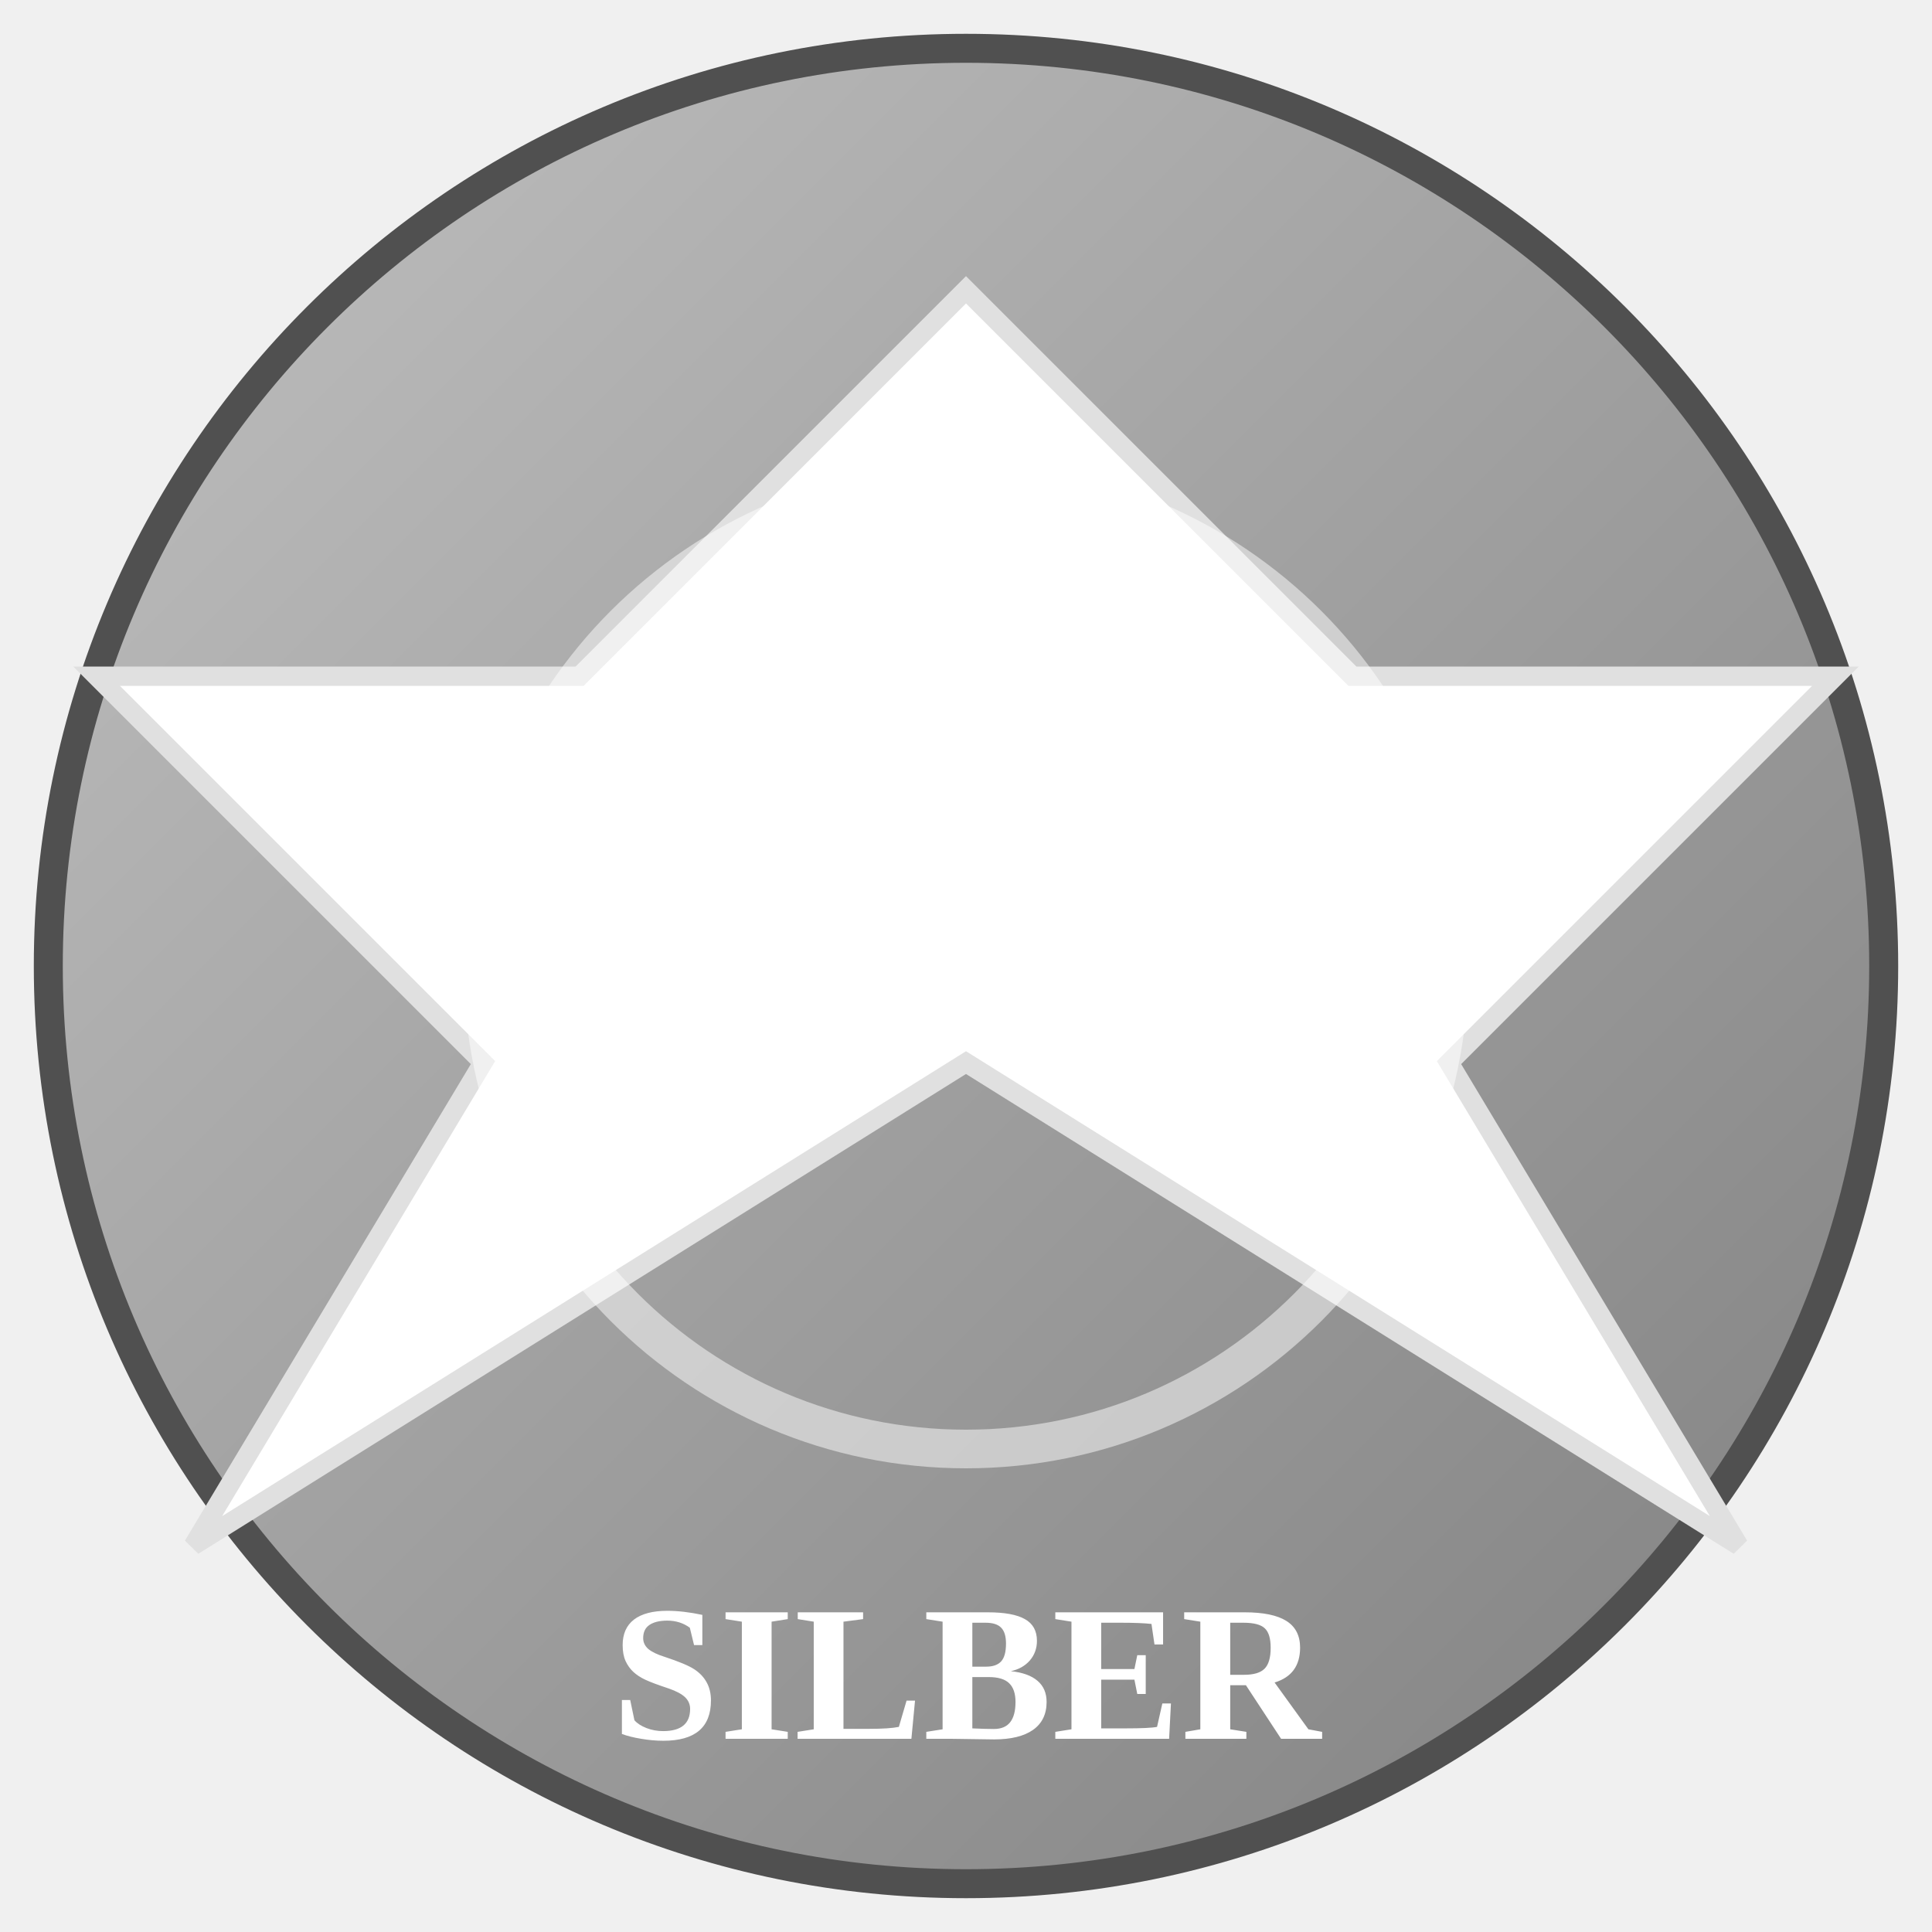
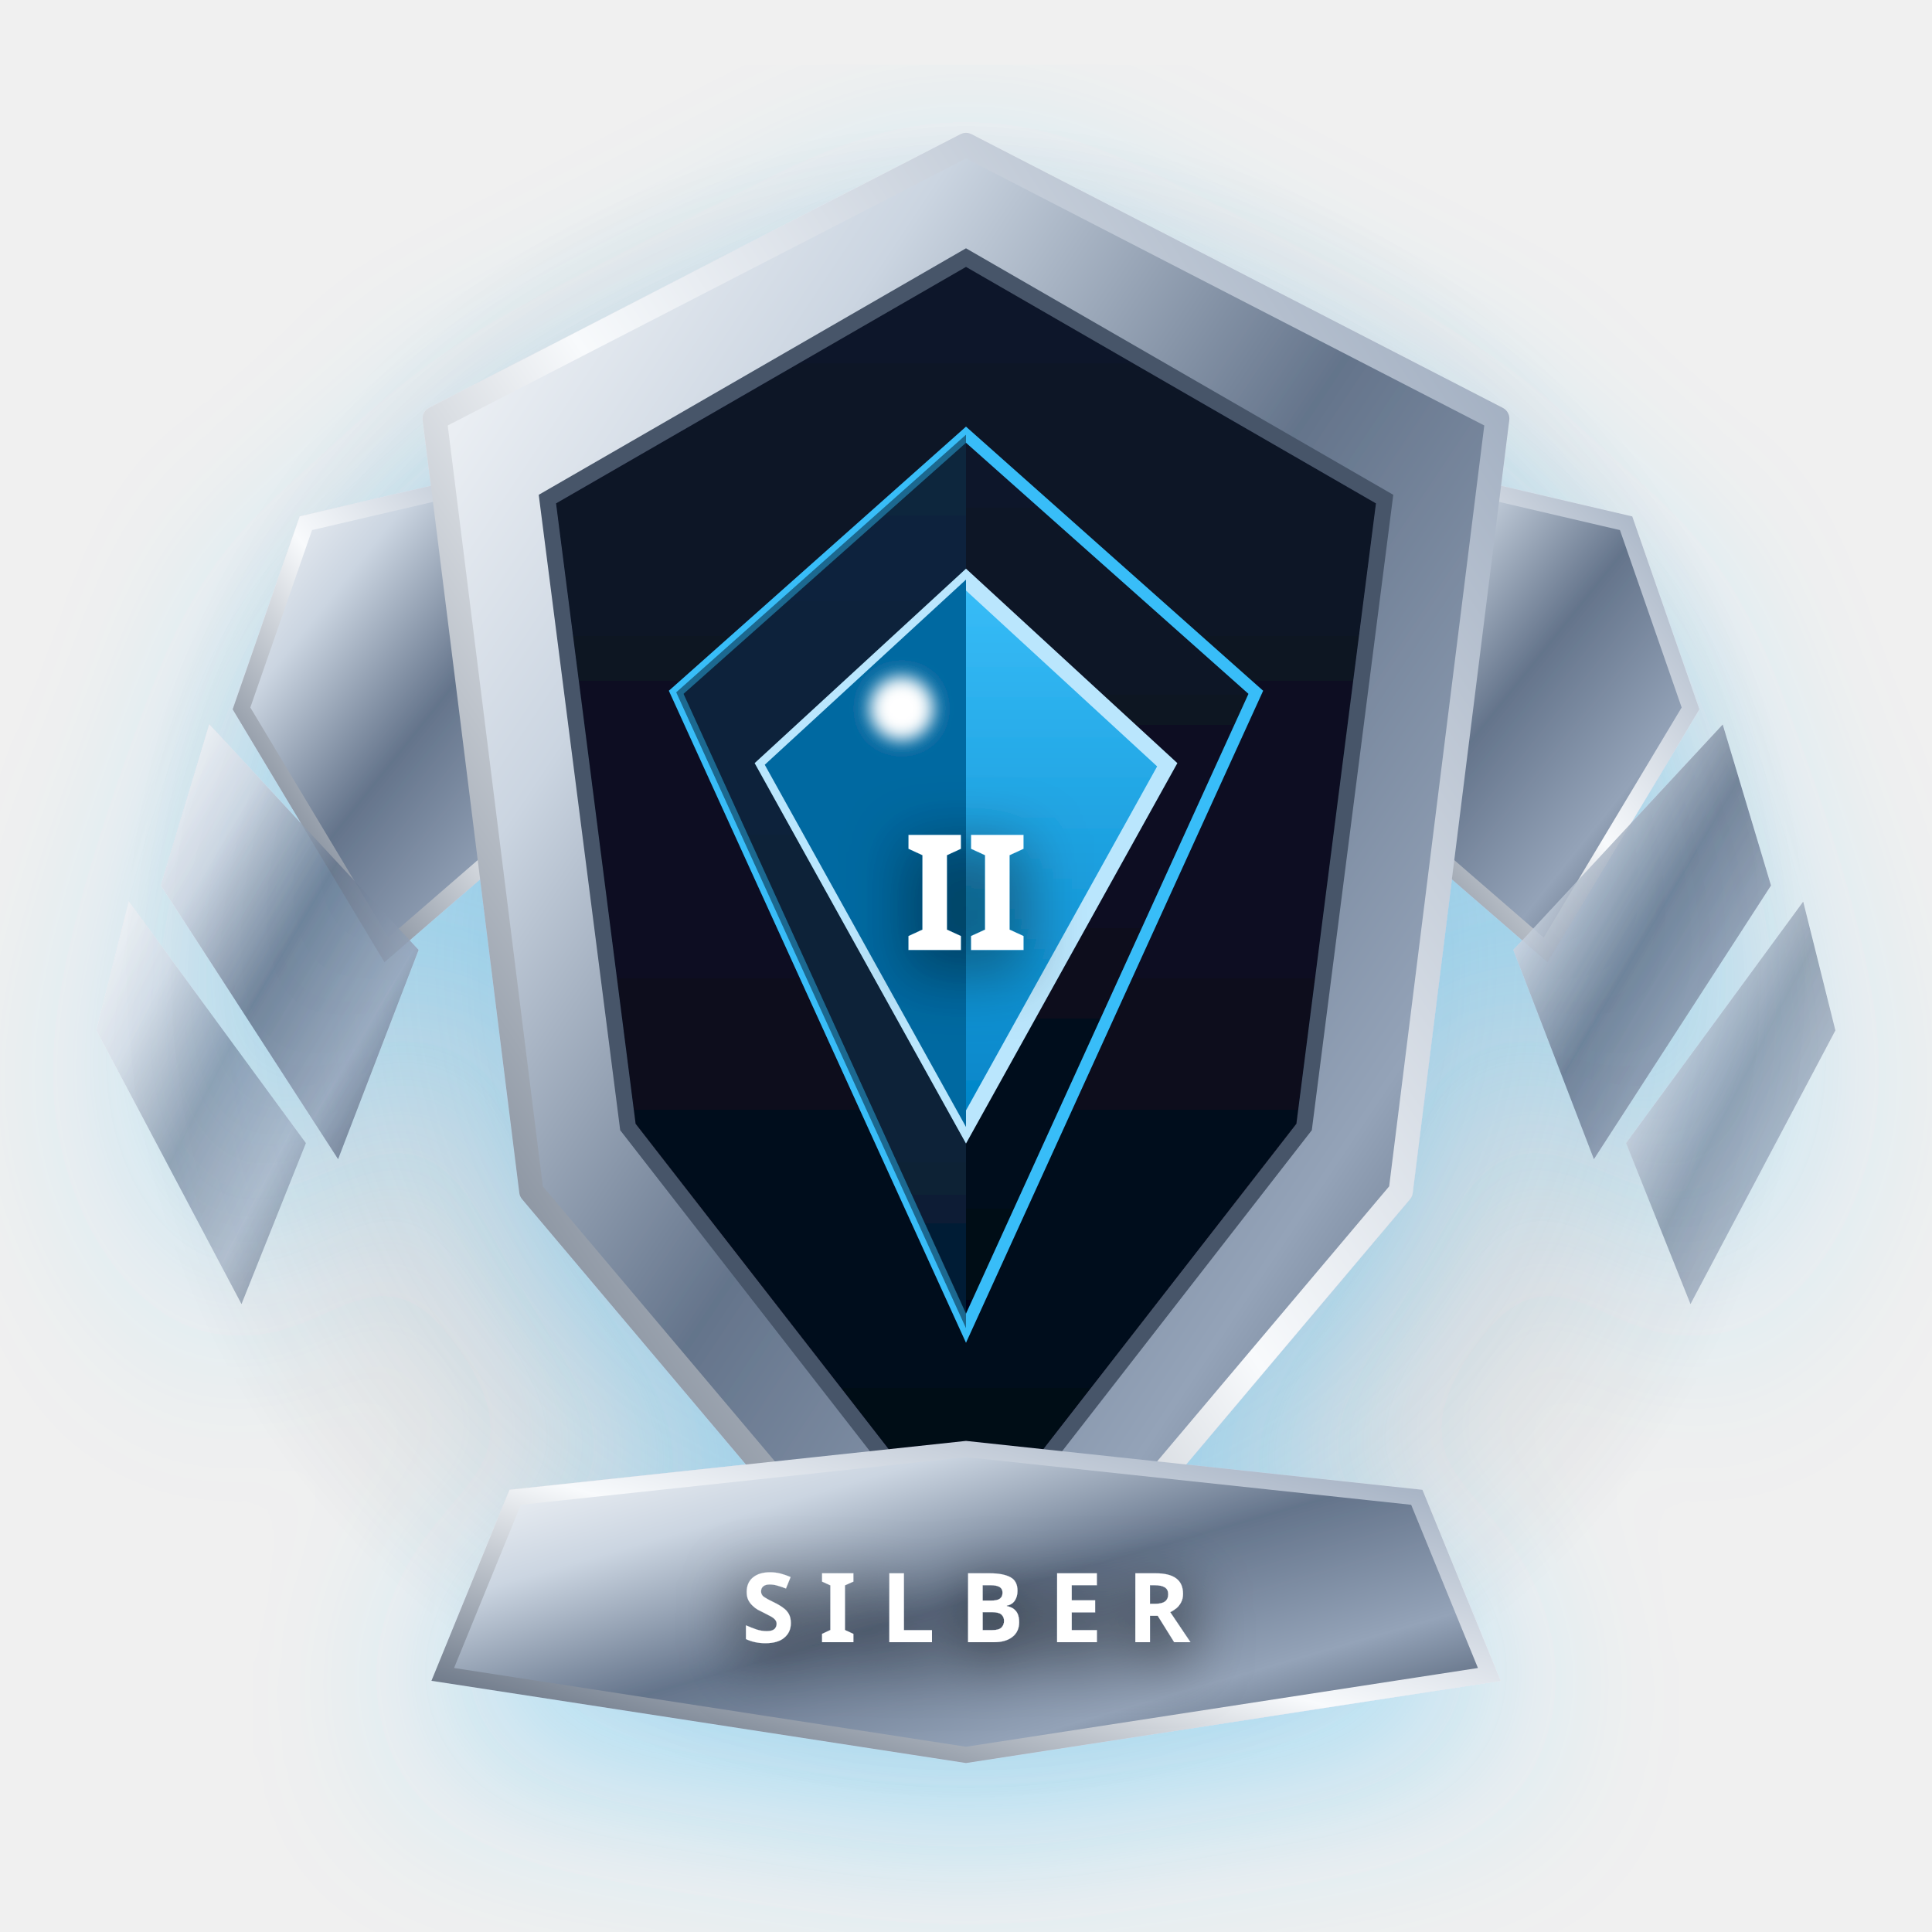
- <svg xmlns="http://www.w3.org/2000/svg" viewBox="0 0 200 200">
+ <svg xmlns="http://www.w3.org/2000/svg" viewBox="0 0 240 240" fill="none">
  <defs>
-     <linearGradient id="silberGrad" x1="0%" y1="0%" x2="100%" y2="100%">
-       <stop offset="0%" style="stop-color:#c0c0c0;stop-opacity:1" />
-       <stop offset="100%" style="stop-color:#808080;stop-opacity:1" />
+     <radialGradient id="slv-glow" cx="50%" cy="50%" r="50%">
+       <stop offset="0%" stop-color="#38bdf8" stop-opacity="0.5" />
+       <stop offset="60%" stop-color="#64748b" stop-opacity="0.15" />
+       <stop offset="100%" stop-color="#0f172a" stop-opacity="0" />
+     </radialGradient>
+     <linearGradient id="slv-metal" x1="0%" y1="0%" x2="100%" y2="100%">
+       <stop offset="0%" stop-color="#ffffff" />
+       <stop offset="25%" stop-color="#cbd5e1" />
+       <stop offset="50%" stop-color="#64748b" />
+       <stop offset="75%" stop-color="#94a3b8" />
+       <stop offset="100%" stop-color="#334155" />
    </linearGradient>
+     <linearGradient id="slv-rim" x1="0%" y1="100%" x2="100%" y2="0%">
+       <stop offset="0%" stop-color="#475569" />
+       <stop offset="50%" stop-color="#f8fafc" />
+       <stop offset="100%" stop-color="#94a3b8" />
+     </linearGradient>
+     <linearGradient id="slv-core" x1="0%" y1="0%" x2="0%" y2="100%">
+       <stop offset="0%" stop-color="#38bdf8" />
+       <stop offset="100%" stop-color="#0284c7" />
+     </linearGradient>
+     <linearGradient id="slv-plate" x1="50%" y1="0%" x2="50%" y2="100%">
+       <stop offset="0%" stop-color="#0f172a" />
+       <stop offset="100%" stop-color="#020617" />
+     </linearGradient>
+     <filter id="slv-shadow" x="-20%" y="-20%" width="140%" height="140%">
+       <feDropShadow dx="0" dy="8" stdDeviation="12" flood-color="#38bdf8" flood-opacity="0.4" />
+     </filter>
  </defs>
-   <circle cx="100" cy="100" r="95" fill="url(#silberGrad)" stroke="#505050" stroke-width="3" />
-   <path d="M 100 30 L 140 70 L 190 70 L 150 110 L 180 160 L 100 110 L 20 160 L 50 110 L 10 70 L 60 70 Z" fill="#ffffff" stroke="#e0e0e0" stroke-width="2" />
-   <circle cx="100" cy="100" r="50" fill="none" stroke="#ffffff" stroke-width="4" opacity="0.5" />
-   <text x="100" y="180" font-size="20" font-weight="bold" text-anchor="middle" fill="#fff">SILBER</text>
+   <circle cx="120" cy="120" r="105" fill="url(#slv-glow)" />
+   <g filter="url(#slv-shadow)">
+     <path d="M 38 65 L 68 58 L 78 92 L 48 118 L 30 88 Z" fill="url(#slv-metal)" stroke="url(#slv-rim)" stroke-width="2" />
+     <path d="M 26 90 L 52 118 L 42 144 L 20 110 Z" fill="url(#slv-metal)" opacity="0.85" />
+     <path d="M 16 112 L 38 142 L 30 162 L 12 128 Z" fill="url(#slv-metal)" opacity="0.6" />
+     <path d="M 202 65 L 172 58 L 162 92 L 192 118 L 210 88 Z" fill="url(#slv-metal)" stroke="url(#slv-rim)" stroke-width="2" />
+     <path d="M 214 90 L 188 118 L 198 144 L 220 110 Z" fill="url(#slv-metal)" opacity="0.85" />
+     <path d="M 224 112 L 202 142 L 210 162 L 228 128 Z" fill="url(#slv-metal)" opacity="0.6" />
+     <path d="M 120 18 L 186 52 L 174 148 L 120 212 L 66 148 L 54 52 Z" fill="url(#slv-metal)" stroke="url(#slv-rim)" stroke-width="3" stroke-linejoin="round" />
+     <path d="M 120 32 L 172 62 L 162 140 L 120 194 L 78 140 L 68 62 Z" fill="url(#slv-plate)" stroke="#475569" stroke-width="2" />
+     <polygon points="120,54 156,86 120,165 84,86" fill="url(#slv-plate)" stroke="#38bdf8" stroke-width="1.5" />
+     <polygon points="120,54 120,165 84,86" fill="#082f49" opacity="0.6" />
+     <polygon points="120,72 145,95 120,140 95,95" fill="url(#slv-core)" stroke="#bae6fd" stroke-width="2" />
+     <polygon points="120,72 120,140 95,95" fill="#0369a1" />
+     <circle cx="112" cy="88" r="4" fill="#ffffff" filter="blur(1px)" />
+     <text x="120" y="118" font-family="'Poppins', system-ui, sans-serif" font-size="20" font-weight="900" text-anchor="middle" fill="#ffffff" filter="drop-shadow(0 2px 4px rgba(0,0,0,0.8))">II</text>
+     <path d="M 64 186 L 120 180 L 176 186 L 185 208 L 120 218 L 55 208 Z" fill="url(#slv-metal)" stroke="url(#slv-rim)" stroke-width="2" />
+     <text x="120" y="204" font-family="'Poppins', system-ui, sans-serif" font-size="12" font-weight="900" letter-spacing="3" text-anchor="middle" fill="#ffffff" filter="drop-shadow(0 2px 4px #000)">SILBER</text>
+   </g>
</svg>
